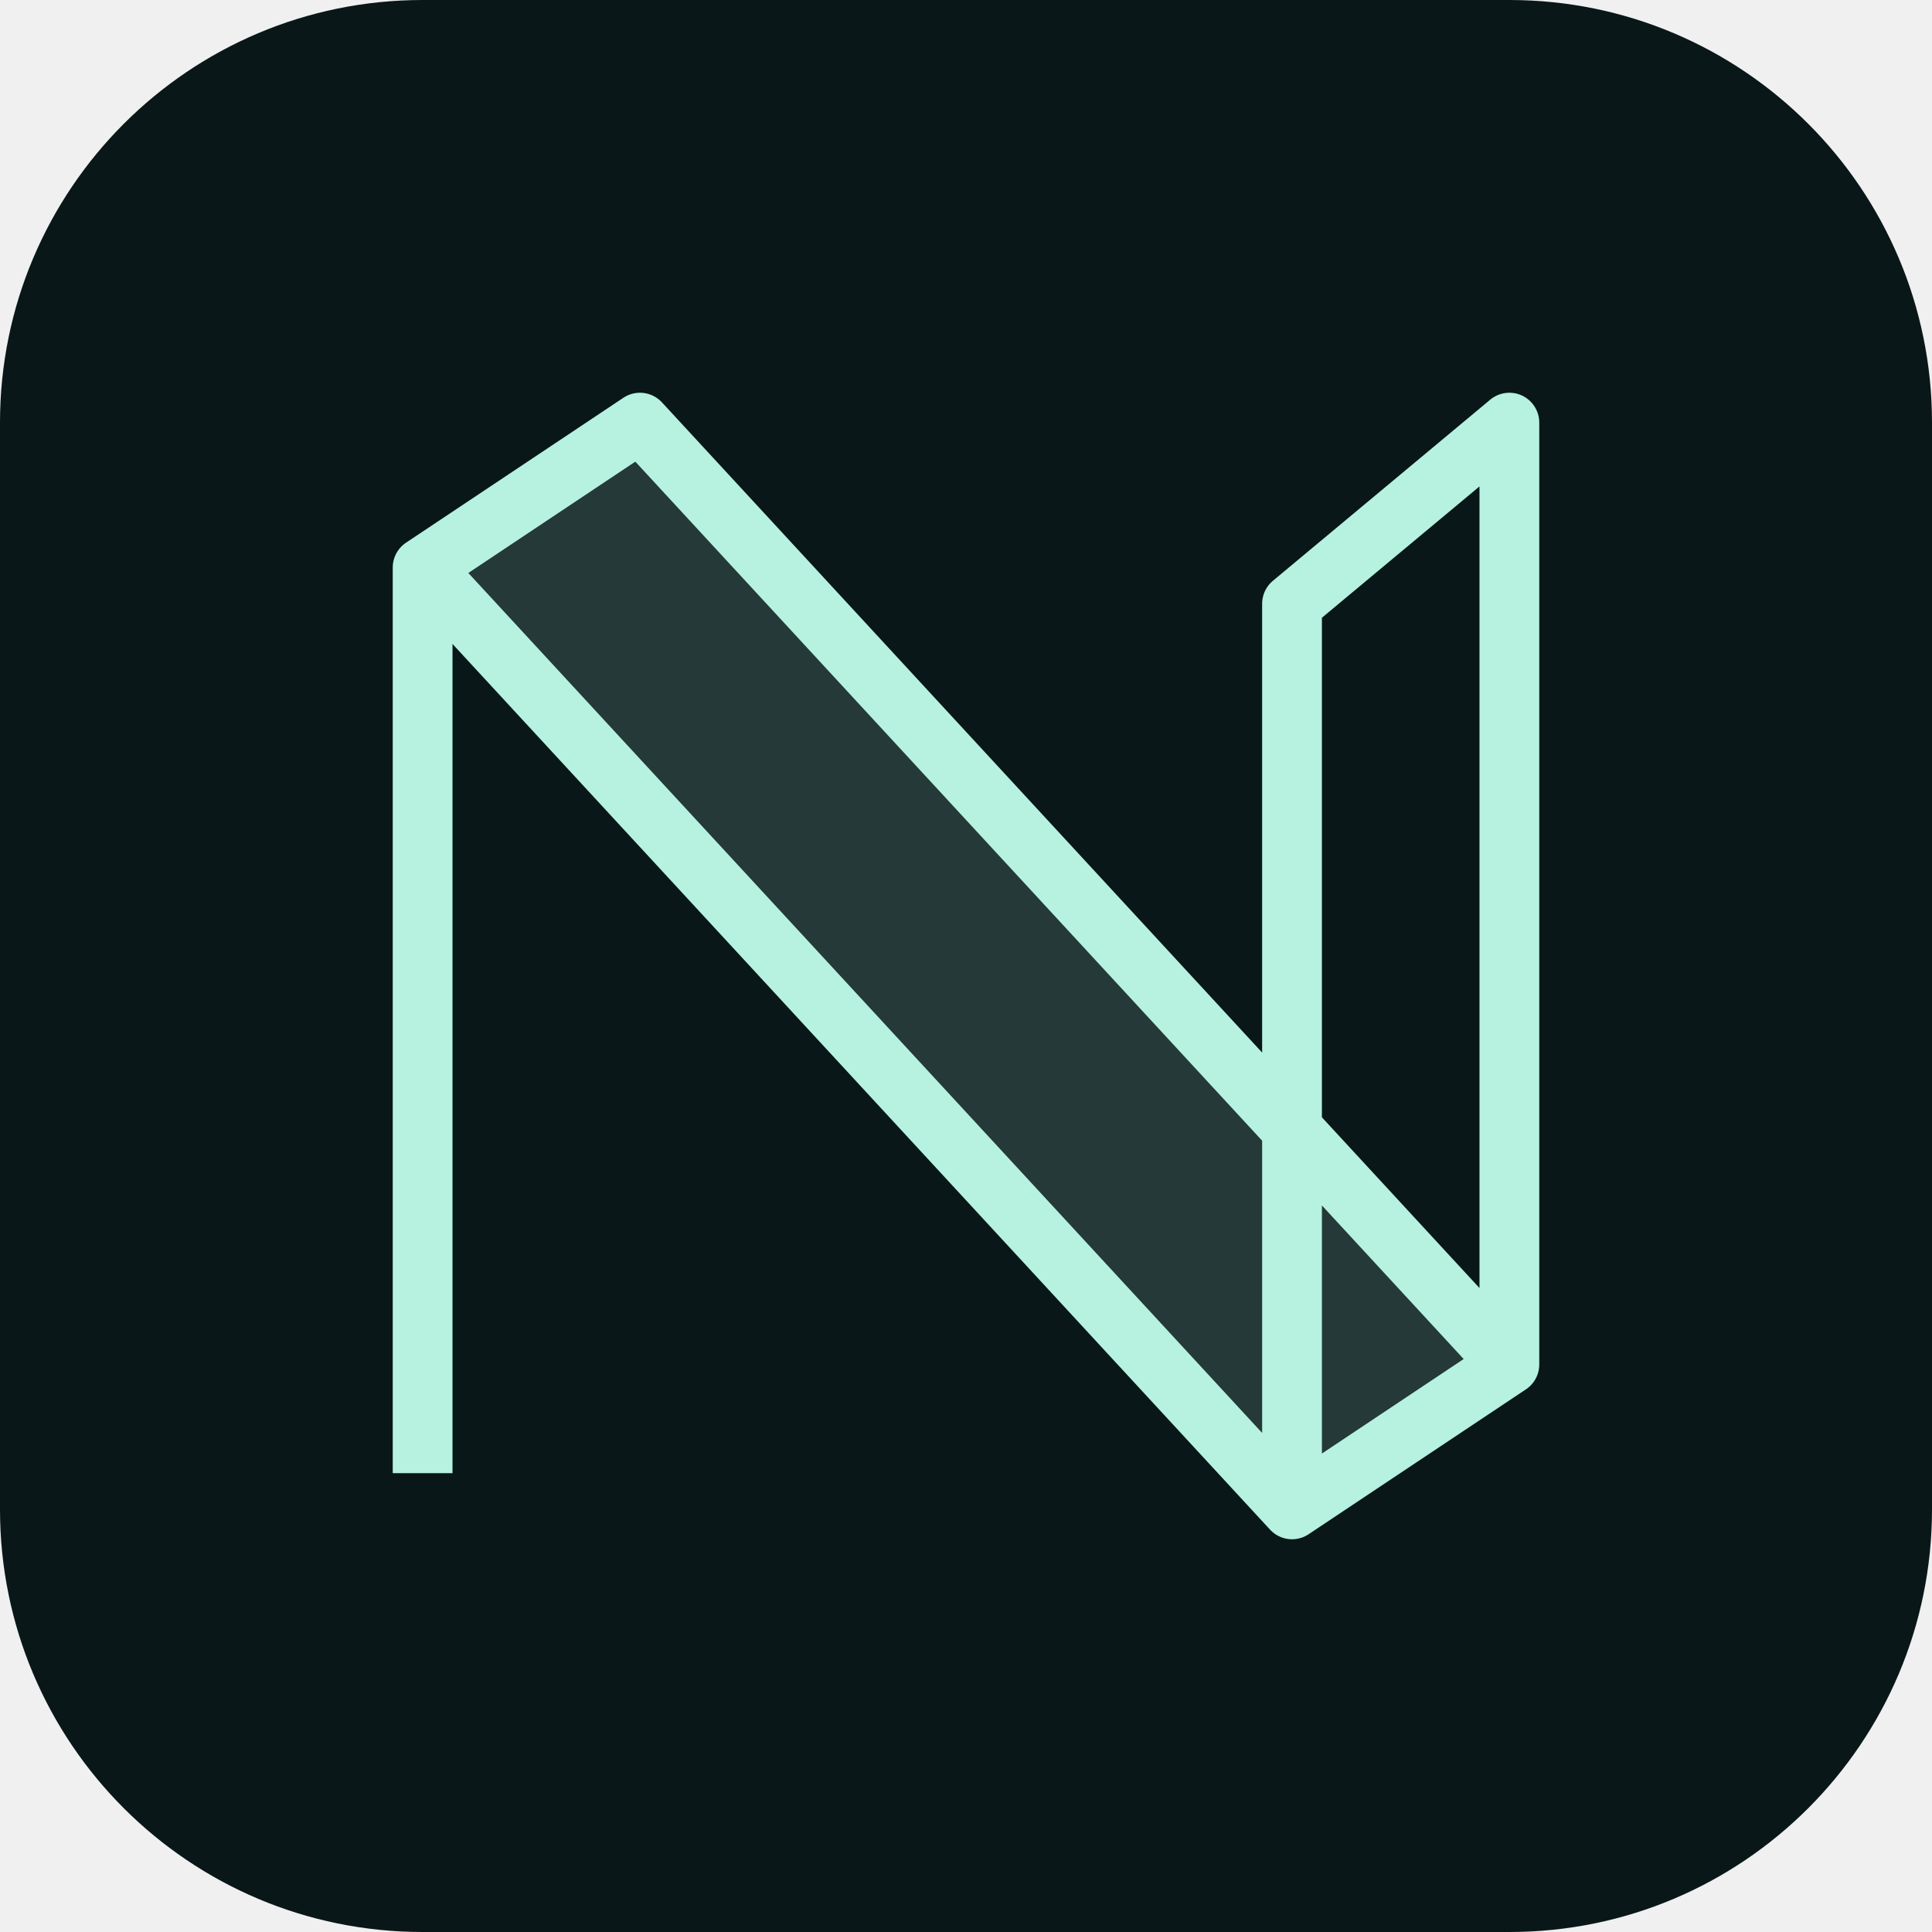
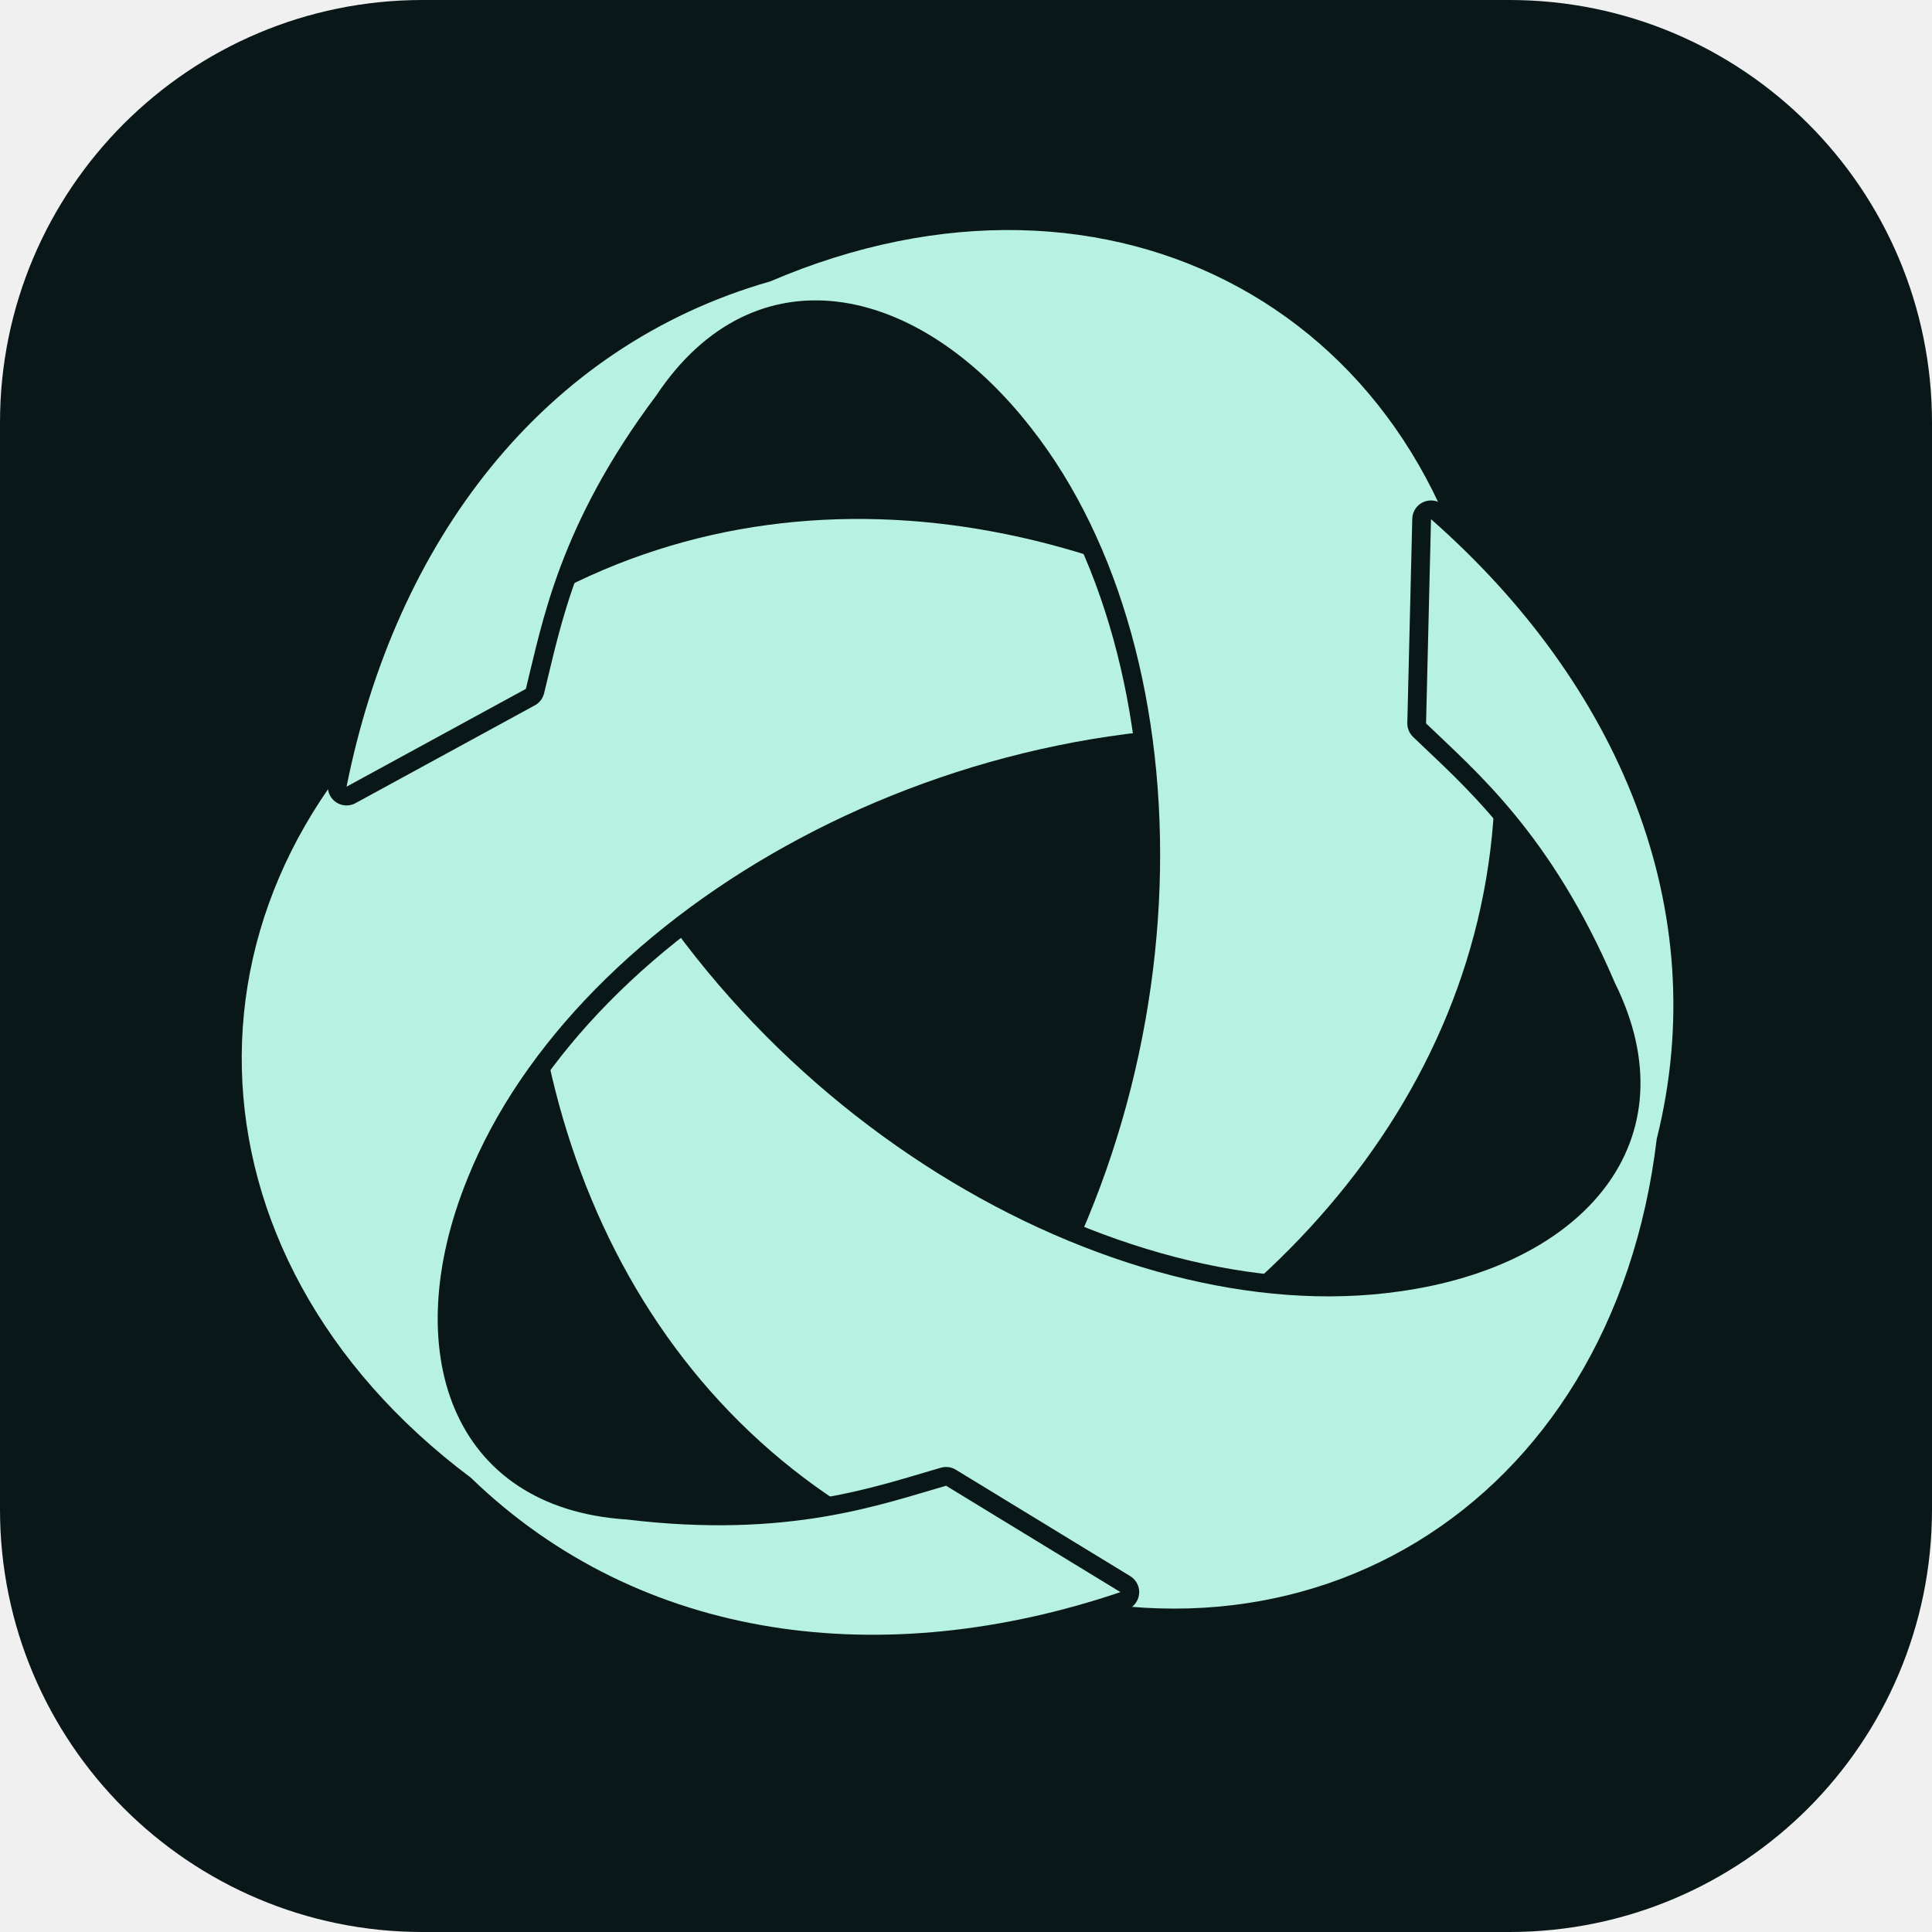
<svg xmlns="http://www.w3.org/2000/svg" viewBox="0 0 64 64">
  <rect width="64" height="64" rx="14" fill="#091719" />
-   <g transform="translate(8 8) scale(1.2)" color="#b6f2df">
-     <path d="M5 34V9l6-4 24 26-6 4L5 9m24 26V10l6-5v26" fill="none" stroke="currentColor" stroke-width="1.65" stroke-linejoin="round" />
-     <path d="m5 9 6-4 24 26-6 4Z" fill="currentColor" fill-opacity=".16" />
+   <g transform="translate(5 5) scale(.54)" color="#b6f2df">
+     <defs>
+       <mask id="neosis-icon" maskUnits="userSpaceOnUse" x="-10" y="-10" width="120" height="120">
+         <rect x="-10" y="-10" width="120" height="120" fill="white" />
+         <path d="M38 8C59-1 79 10 82 32C85 52 73 69 55 78L51 77C65 58 65 31 54 17C47 8 37 6 31 15C25 23 24 29 23 33L12 39C15 24 24 12 38 8Z" transform="rotate(120 50 50)" fill="black" stroke="black" stroke-width="2.3" stroke-linejoin="round" />
+       </mask>
+     </defs>
+     <g transform="rotate(0 50 50)">
+       <path d="M38 8C59-1 79 10 82 32C85 52 73 69 55 78L51 77C65 58 65 31 54 17C47 8 37 6 31 15C25 23 24 29 23 33L12 39C15 24 24 12 38 8Z" fill="currentColor" mask="url(#neosis-icon)" />
+     </g>
+     <g transform="rotate(120 50 50)">
+       <path d="M38 8C59-1 79 10 82 32C85 52 73 69 55 78L51 77C65 58 65 31 54 17C47 8 37 6 31 15C25 23 24 29 23 33L12 39C15 24 24 12 38 8Z" fill="currentColor" mask="url(#neosis-icon)" />
+     </g>
+     <g transform="rotate(240 50 50)">
+       <path d="M38 8C59-1 79 10 82 32C85 52 73 69 55 78L51 77C65 58 65 31 54 17C47 8 37 6 31 15C25 23 24 29 23 33L12 39C15 24 24 12 38 8Z" fill="currentColor" mask="url(#neosis-icon)" />
+     </g>
  </g>
</svg>
